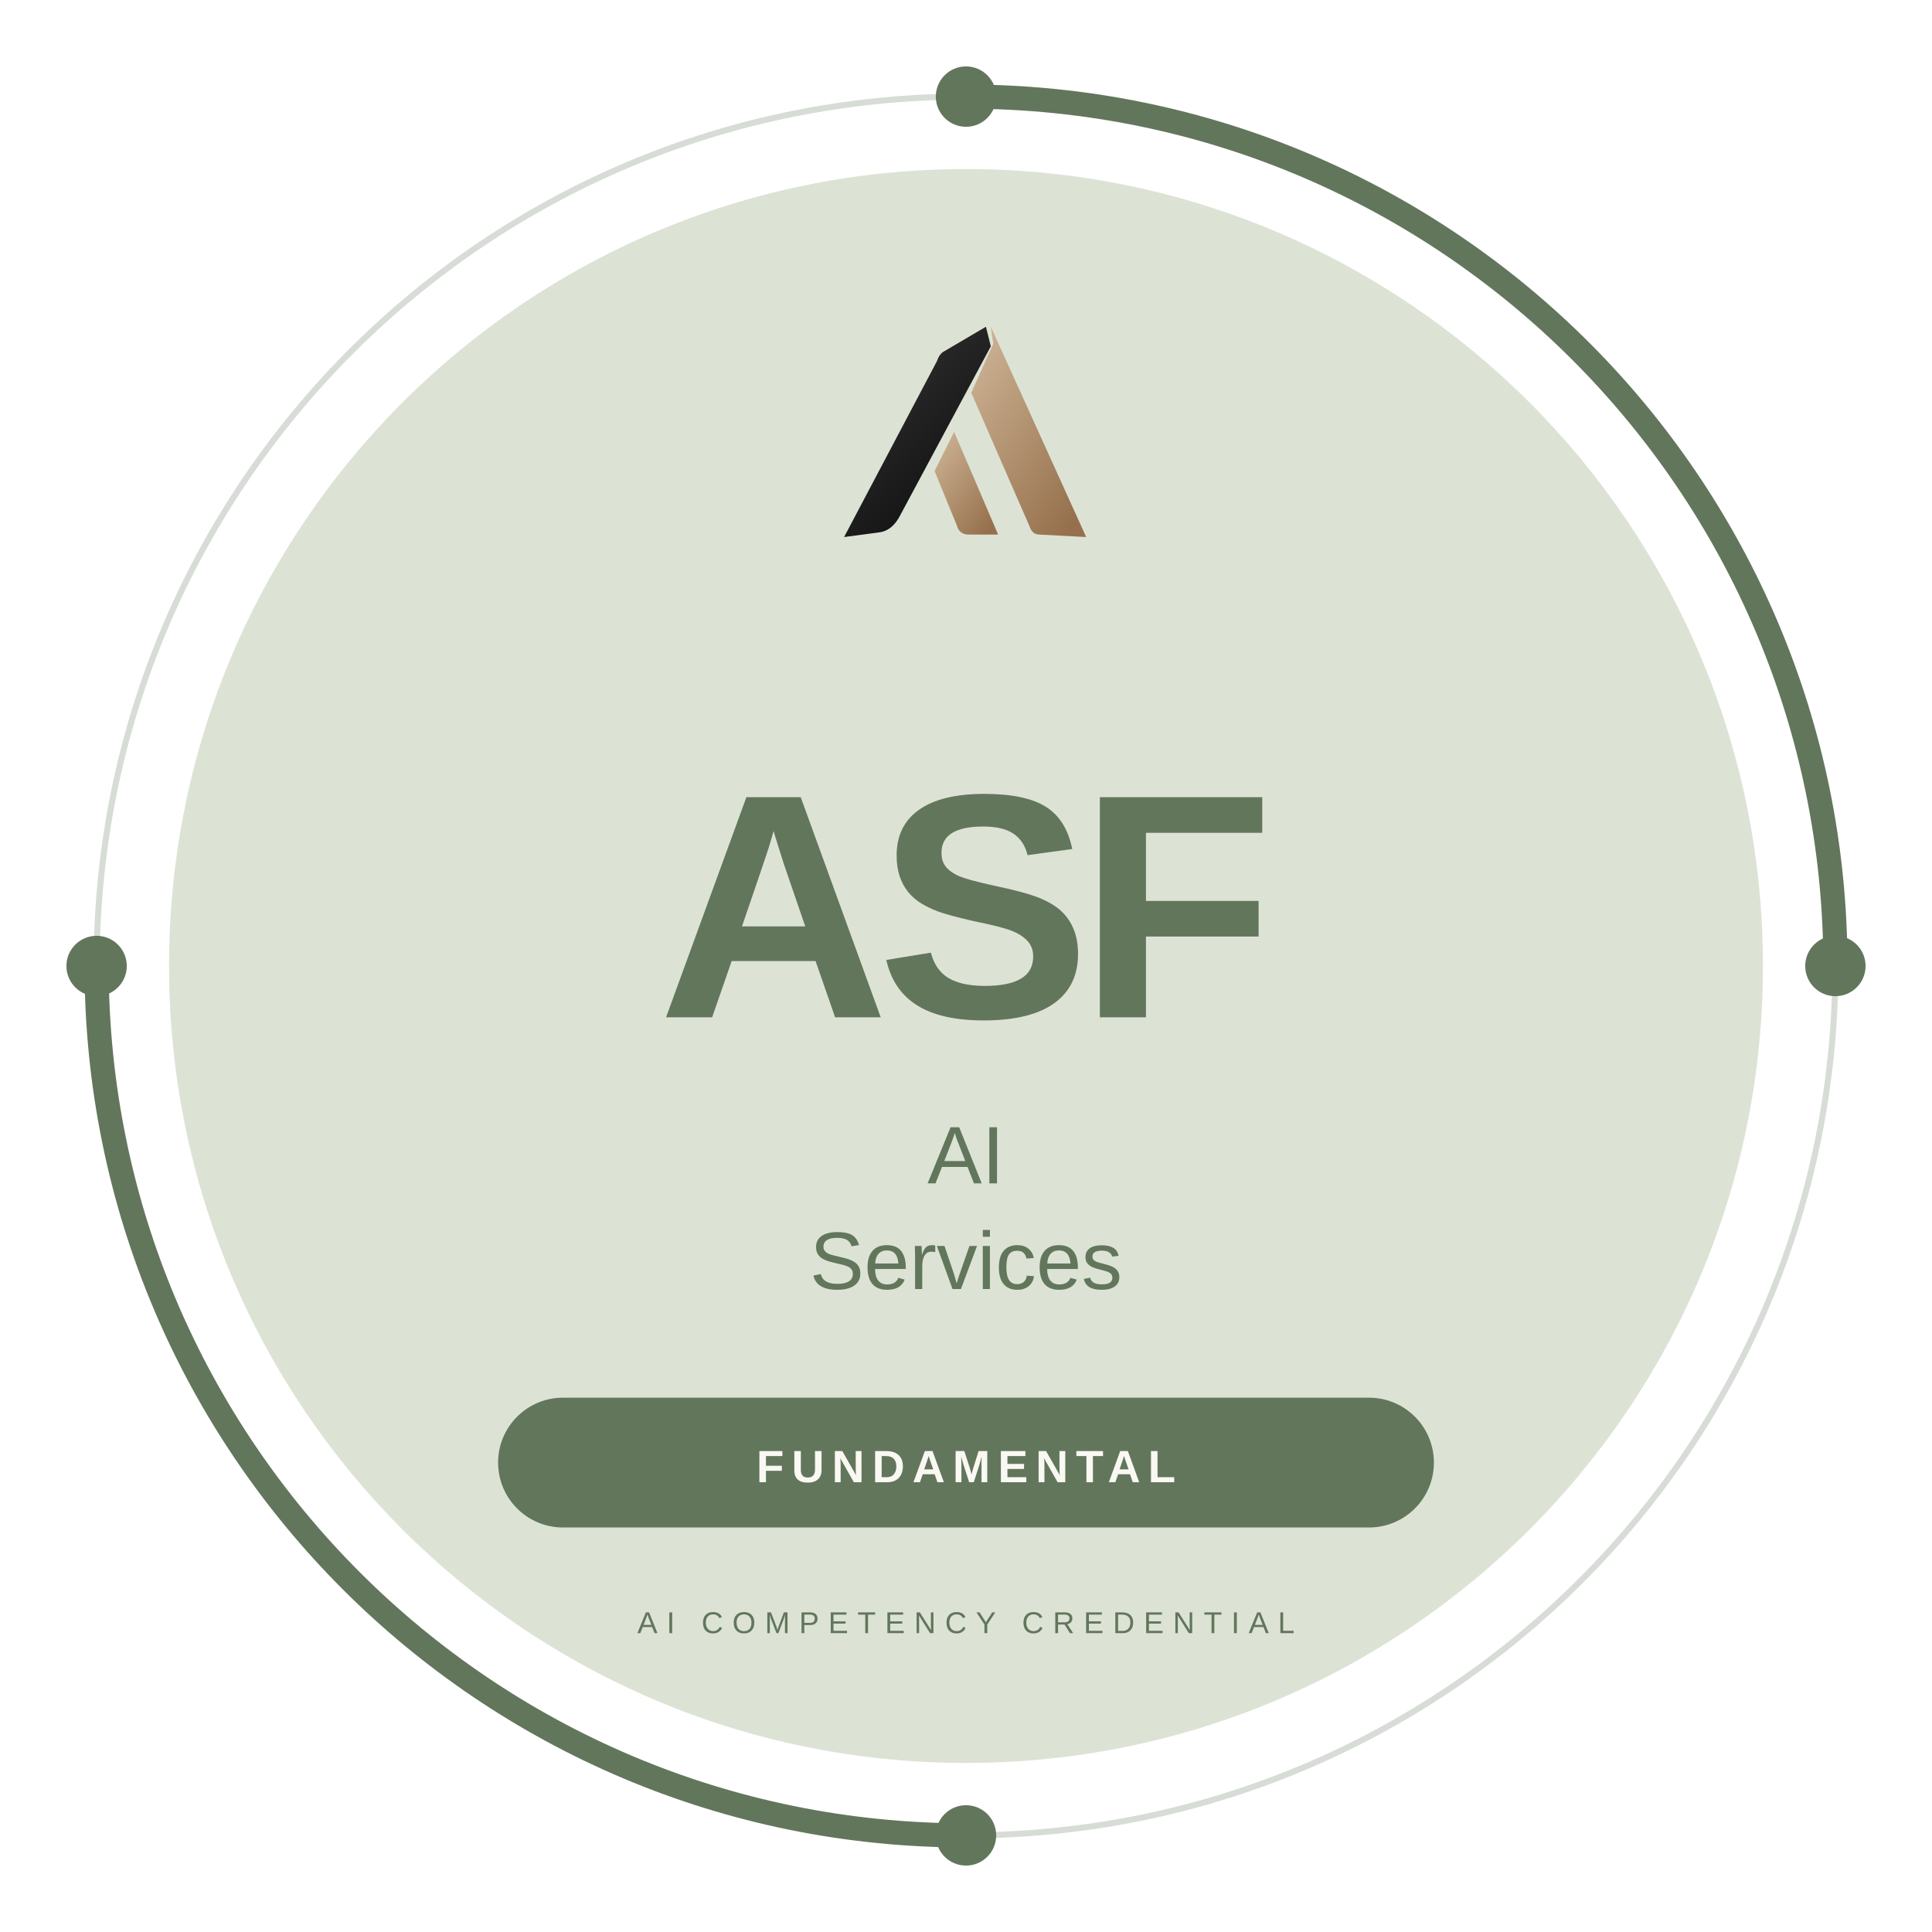
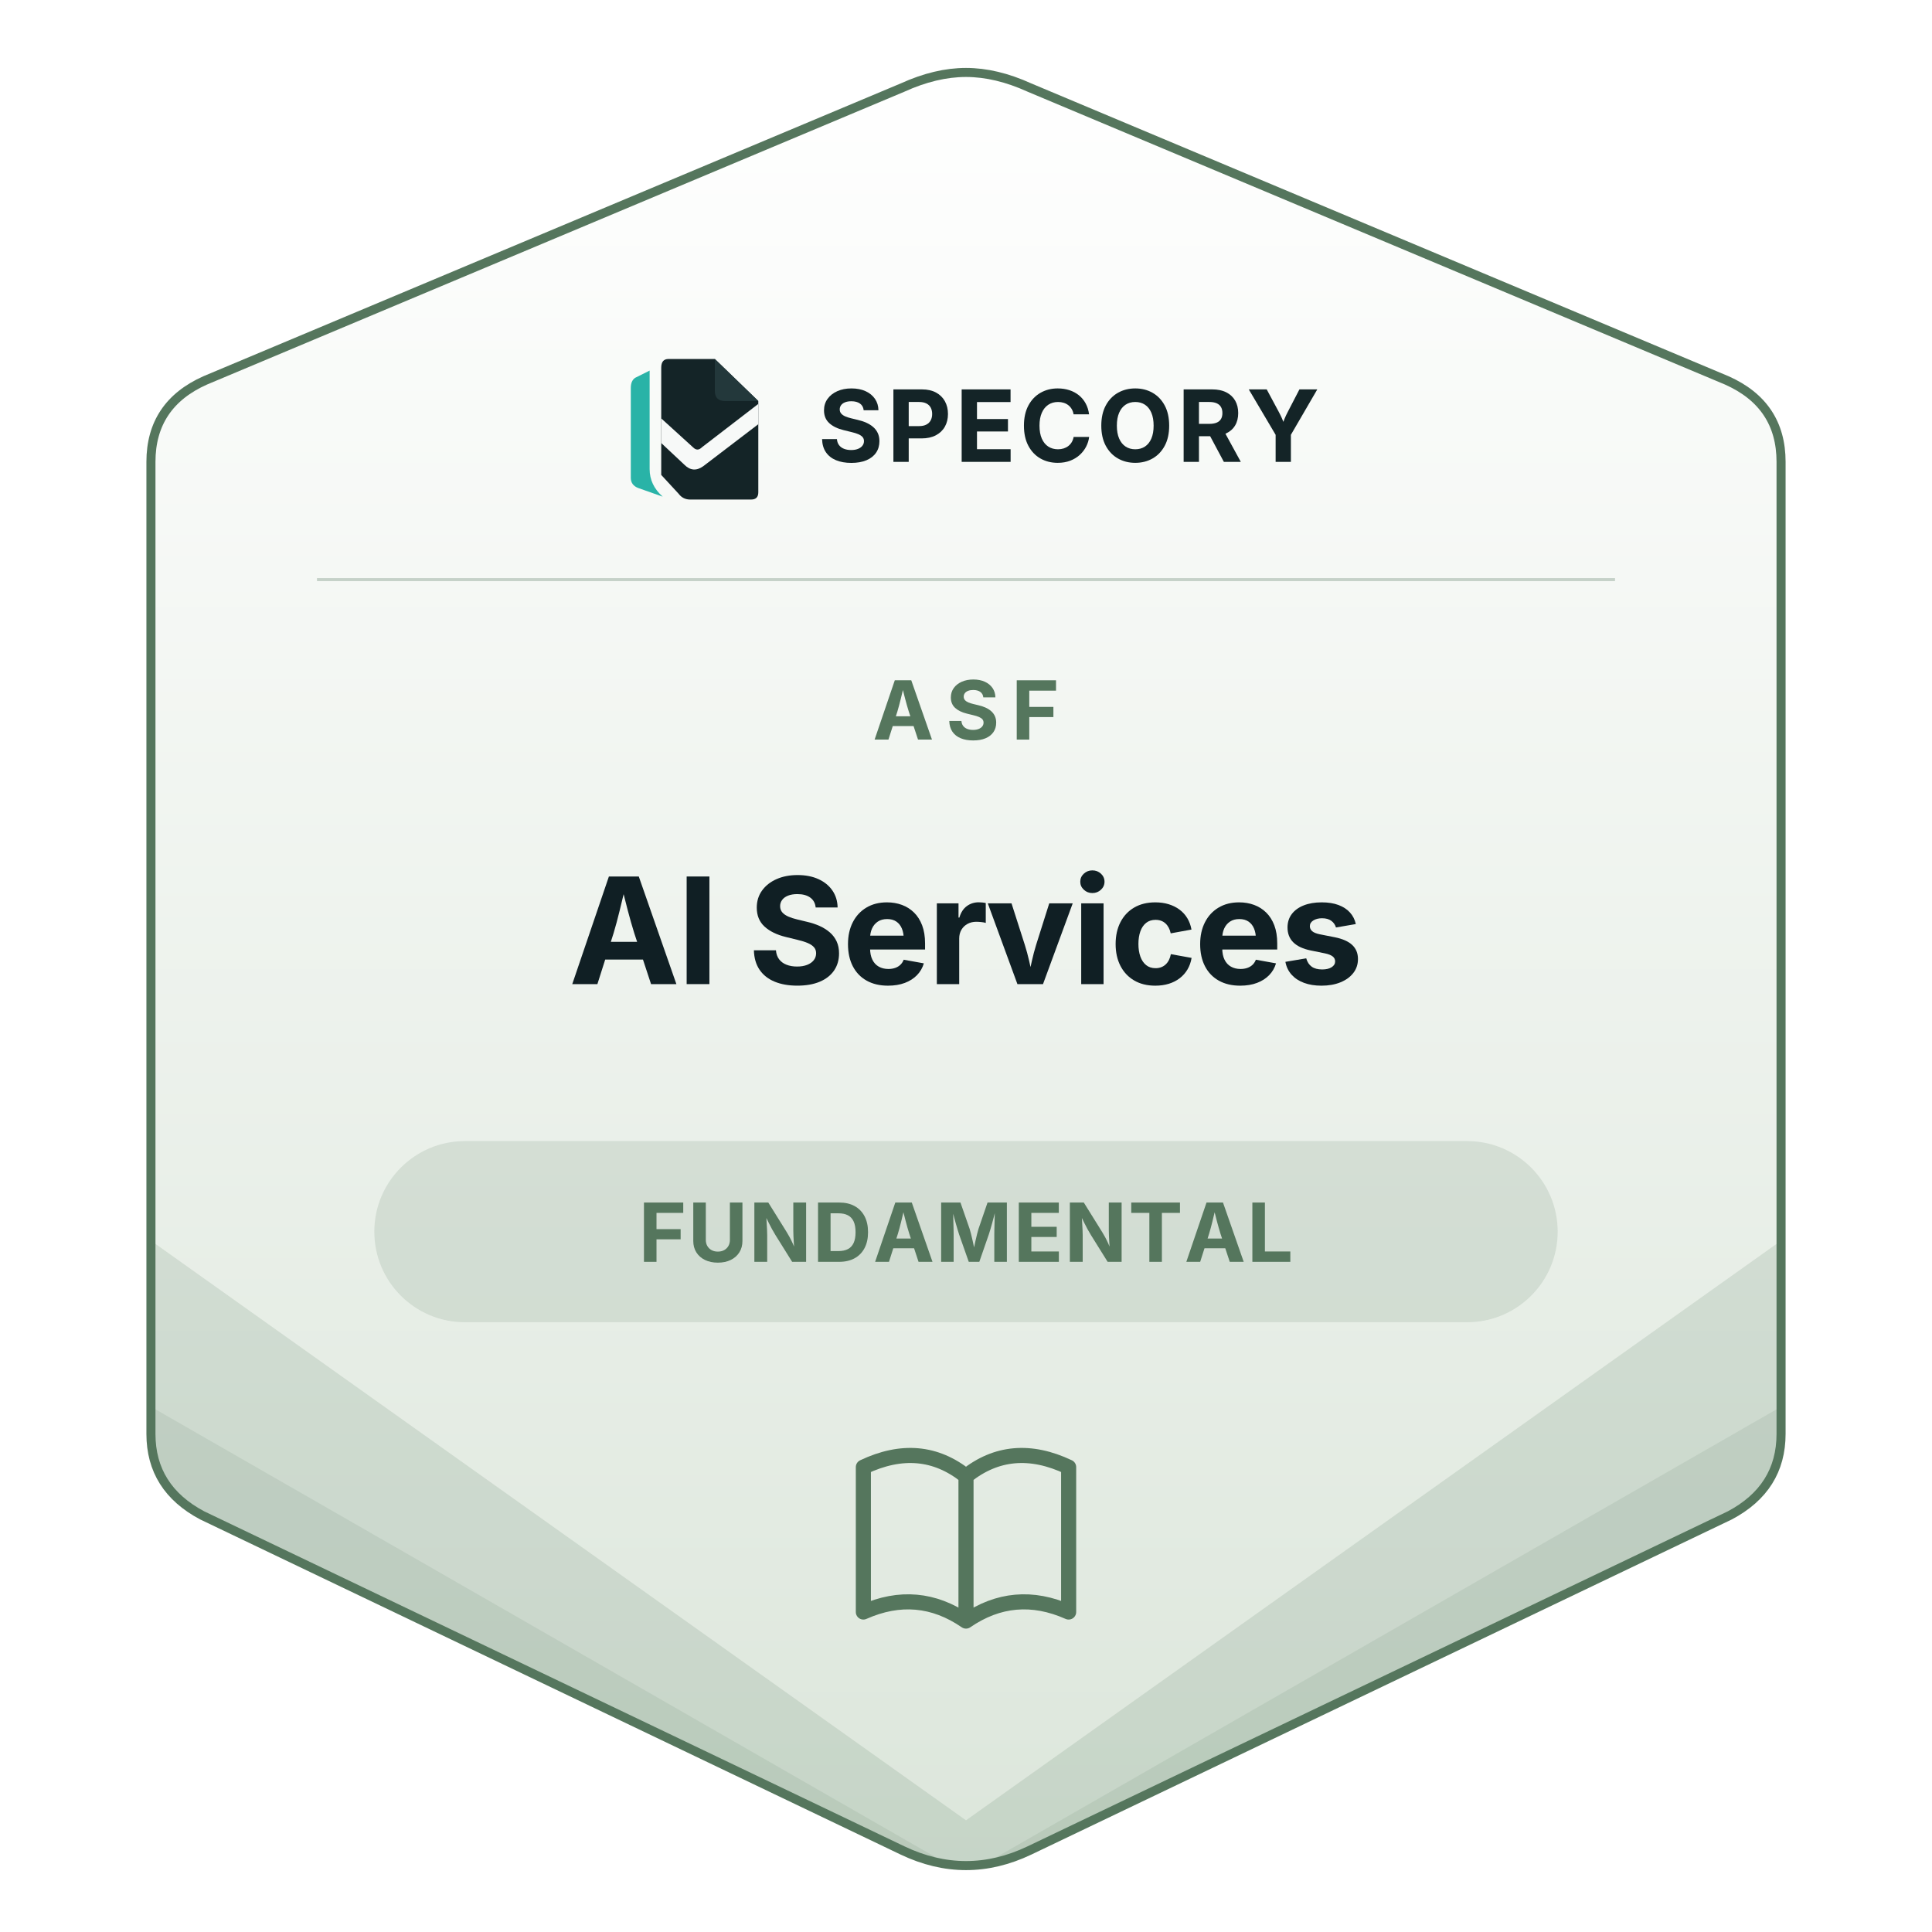
- <svg xmlns="http://www.w3.org/2000/svg" width="640" height="640" viewBox="0 0 640 640" role="img" aria-label="AIPath Certified AI Services — ASF">
-   <circle cx="320" cy="320" r="288" fill="none" stroke="#62765c" stroke-opacity=".25" stroke-width="2" />
-   <path d="M320 32a288 288 0 0 1 288 288" fill="none" stroke="#62765c" stroke-width="8" stroke-linecap="round" />
-   <path d="M320 608A288 288 0 0 1 32 320" fill="none" stroke="#62765c" stroke-width="8" stroke-linecap="round" />
-   <circle cx="320" cy="320" r="264" fill="#dce3d5" />
-   <circle cx="320" cy="32" r="10" fill="#62765c" />
-   <circle cx="608" cy="320" r="10" fill="#62765c" />
-   <circle cx="320" cy="608" r="10" fill="#62765c" />
-   <circle cx="32" cy="320" r="10" fill="#62765c" />
-   <g transform="translate(278 105) scale(.81)">
-     <defs>
-       <linearGradient id="bronze" x1="0" y1="0" x2=".8" y2="1">
-         <stop stop-color="#d0b799" />
-         <stop offset="1" stop-color="#96704c" />
-       </linearGradient>
-       <linearGradient id="charcoal" x1="0" y1="0" x2=".7" y2="1">
-         <stop stop-color="#353735" />
-         <stop offset="1" stop-color="#0e0e0e" />
-       </linearGradient>
-     </defs>
-     <path d="M60 4 43 14Q41 15 40 18L2 90l15-2q5-1 8-7L62 12Z" fill="url(#charcoal)" />
-     <path d="m62 4 39 86-19-1q-3 0-4-3L54 31l9-20Z" fill="url(#bronze)" />
-     <path d="m47 47 18 42H53q-4 0-5-4L39 63Z" fill="url(#bronze)" />
+ <svg xmlns="http://www.w3.org/2000/svg" width="640" height="640" viewBox="0 0 640 640" role="img" aria-label="SPECORY Certified AI Services — ASF">
+   <defs>
+     <linearGradient id="paper" x2="0" y2="1">
+       <stop stop-color="#FFFFFF" />
+       <stop offset="1" stop-color="#DCE6DB" />
+     </linearGradient>
+     <clipPath id="shape">
+       <path d="M320 24Q330 24 341 29L572 126Q590 134 590 153V475Q590 493 573 502L341 613Q320 623 299 613L67 502Q50 493 50 475V153Q50 134 68 126L299 29Q310 24 320 24Z" />
+     </clipPath>
+   </defs>
+   <path d="M320 24Q330 24 341 29L572 126Q590 134 590 153V475Q590 493 573 502L341 613Q320 623 299 613L67 502Q50 493 50 475V153Q50 134 68 126L299 29Q310 24 320 24Z" fill="url(#paper)" stroke="#55765D" stroke-width="3" />
+   <path d="M50 411 320 603 590 411v210H50Z" fill="#55765D" opacity=".16" clip-path="url(#shape)" />
+   <path d="M50 466 320 621 590 466v160H50Z" fill="#55765D" opacity=".12" clip-path="url(#shape)" />
+   <g transform="translate(208 117) scale(.48)">
+     <path d="M17 11 5 17Q2 19 2 24v62q0 5 5 7l17 6q-9-8-9-19V12Z" fill="#29B3A7" />
+     <path d="M28 4h32l30 29v63q0 5-5 5H43q-5 0-8-4L23 84V10q0-6 5-6Z" fill="#142427" />
+     <path d="M60 4v22q0 7 7 7h23Z" fill="#23383B" />
+     <path d="m23 45 22 20q3 3 6 0l39-30v14L52 78q-7 5-13-1L23 62Z" fill="#F7F9F8" />
  </g>
-   <g text-anchor="middle" font-family="Arial,Helvetica,sans-serif" fill="#62765c">
-     <text x="320" y="337" font-size="106" font-weight="700" letter-spacing="-4">ASF</text>
-     <text x="320" y="392" font-size="27" font-weight="500">AI</text>
-     <text x="320" y="427" font-size="27" font-weight="500">Services</text>
-     <rect x="165" y="463" width="310" height="43" rx="21.5" fill="#62765c" />
-     <text x="320" y="491" fill="#faf8f2" font-size="15" font-weight="600" letter-spacing="2.5">FUNDAMENTAL</text>
-     <text x="320" y="541" font-size="10" letter-spacing="3">AI COMPETENCY CREDENTIAL</text>
+   <g fill="#142427" aria-label="SPECORY">
+     <path transform="translate(271.000 153) scale(0.016113 -0.016113)" d="M683.279 -21.328Q503.008 -21.328 369.324 33.884Q235.641 89.096 161.049 198.071Q86.457 307.047 82.129 468.254H387.502Q393.166 393.598 431.362 343.478Q469.559 293.357 533.795 268.317Q598.031 243.277 679.775 243.277Q759.752 243.277 818.937 266.35Q878.121 289.422 910.813 331.026Q943.506 372.631 943.506 427.104Q943.506 476.912 914.102 510.524Q884.697 544.137 828.209 568.465Q771.721 592.793 689.969 611.873L527.488 651.777Q337.561 697.521 229.677 796.317Q121.793 895.113 121.793 1058.881Q121.793 1194.225 195.049 1295.732Q268.305 1397.24 395.692 1453.62Q523.08 1510 686.352 1510Q853.207 1510 977.011 1453.036Q1100.814 1396.072 1169.818 1294.893Q1238.822 1193.713 1241.07 1061.441H937.105Q928.777 1149.418 862.597 1197.822Q796.416 1246.227 683.855 1246.227Q607.711 1246.227 554.19 1224.654Q500.67 1203.082 472.934 1165.226Q445.197 1127.369 445.197 1078.977Q445.197 1026.088 477.346 990.852Q509.494 955.615 563.146 933.203Q616.799 910.791 680.143 895.791L813.375 863.551Q910.166 841.711 992.01 804.951Q1073.854 768.191 1134.306 715.268Q1194.758 662.344 1227.914 590.552Q1261.07 518.76 1261.07 425.855Q1261.07 289.256 1192.314 188.628Q1123.559 88 994.383 33.336Q865.207 -21.328 683.279 -21.328Z" />
+     <path transform="translate(293.840 153) scale(0.016113 -0.016113)" d="M130.945 0V1490H718.031Q887.359 1490 1006.867 1425.332Q1126.375 1360.664 1189.635 1246.656Q1252.895 1132.648 1252.895 984.465Q1252.895 835.697 1188.759 722.733Q1124.623 609.77 1003.279 546.062Q881.936 482.354 710.271 482.354H335.84V735.199H658.641Q749.777 735.199 809.514 766.939Q869.25 798.68 898.538 854.872Q927.826 911.064 927.826 984.465Q927.826 1059.033 898.538 1114.518Q869.25 1170.002 809.306 1200.658Q749.361 1231.314 657.809 1231.314H445.918V0Z" />
+     <path transform="translate(316.455 153) scale(0.016113 -0.016113)" d="M130.945 0V1490H1135.887V1229.73H445.918V880.383H1082.799V624.785H445.918V260.27H1137.295V0Z" />
+     <path transform="translate(337.716 153) scale(0.016113 -0.016113)" d="M785.92 -20Q587.328 -20 430.236 69.872Q273.145 159.744 182.389 330.66Q91.633 501.576 91.633 744Q91.633 988.008 183.265 1159.216Q274.896 1330.424 432.28 1420.212Q589.664 1510 785.92 1510Q914.104 1510 1024.531 1474.372Q1134.959 1438.744 1220.215 1370.28Q1305.471 1301.816 1359.847 1202.849Q1414.223 1103.881 1430.719 977.201H1112.242Q1102.082 1037.266 1074.678 1084.17Q1047.273 1131.074 1005.497 1164.066Q963.721 1197.059 909.86 1214.139Q856 1231.219 792.928 1231.219Q678.199 1231.219 592.099 1174.022Q505.998 1116.826 458.766 1008.102Q411.533 899.377 411.533 744Q411.533 585.535 459.558 477.103Q507.582 368.67 593.099 313.726Q678.615 258.781 791.76 258.781Q854.832 258.781 908.4 276.069Q961.969 293.357 1004.329 326.142Q1046.689 358.926 1074.678 406.038Q1102.666 453.15 1113.41 512.799H1431.887Q1419.895 409.895 1371.066 314.639Q1322.238 219.383 1239.61 143.703Q1156.982 68.023 1043.051 24.012Q929.119 -20 785.92 -20Z" />
+     <path transform="translate(363.343 153) scale(0.016113 -0.016113)" d="M789.84 -20Q591.832 -20 433.572 69.872Q275.312 159.744 183.473 330.66Q91.633 501.576 91.633 744Q91.633 988.008 183.473 1159.216Q275.312 1330.424 433.572 1420.212Q591.832 1510 789.84 1510Q987.848 1510 1145.607 1420.212Q1303.367 1330.424 1395.291 1159.216Q1487.215 988.008 1487.215 744Q1487.215 500.992 1395.291 330.076Q1303.367 159.16 1145.607 69.58Q987.848 -20 789.84 -20ZM789.84 258.781Q904.152 258.781 988.877 314.602Q1073.602 370.422 1120.458 478.854Q1167.314 587.287 1167.314 744Q1167.314 902.129 1120.458 1010.854Q1073.602 1119.578 988.877 1175.398Q904.152 1231.219 789.84 1231.219Q675.695 1231.219 590.763 1175.19Q505.83 1119.162 458.682 1010.438Q411.533 901.713 411.533 744Q411.533 587.287 458.682 479.062Q505.83 370.838 590.763 314.81Q675.695 258.781 789.84 258.781Z" />
+     <path transform="translate(389.986 153) scale(0.016113 -0.016113)" d="M130.945 0V1490H718.031Q887.359 1490 1006.867 1429.916Q1126.375 1369.832 1189.635 1260.284Q1252.895 1150.736 1252.895 1003.137Q1252.895 854.369 1188.759 747.697Q1124.623 641.025 1003.279 584.401Q881.936 527.777 710.271 527.777H317.535V781.455H658.641Q749.777 781.455 809.306 806.319Q868.834 831.184 898.33 880.376Q927.826 929.568 927.826 1003.137Q927.826 1077.537 898.33 1128.146Q868.834 1178.754 809.098 1205.034Q749.361 1231.314 657.809 1231.314H445.918V0ZM957.746 0 595.41 678.592H935.551L1306.223 0Z" />
+     <path transform="translate(412.891 153) scale(0.016113 -0.016113)" d="M600.584 0V556.273L48.496 1490H417.412L665.693 1027.104Q703.43 957.783 732.878 889.539Q762.326 821.295 793.398 726.814H727.326Q757.23 822.127 785.719 890.787Q814.207 959.447 850.111 1027.104L1089.801 1490H1457.133L914.389 556.273V0Z" />
+   </g>
+   <path d="M105 192H535" stroke="#55765D" opacity=".3" />
+   <g fill="#55765D" aria-label="ASF">
+     <path transform="translate(289.086 245) scale(0.013184 -0.013184)" d="M48.496 0 555.625 1490H969.508L1490.061 0H1139.393L906.902 705.301Q862.135 849.203 817.503 1018.422Q772.871 1187.641 724.295 1383.48H792.998Q746.006 1186.809 704.462 1016.758Q662.918 846.707 620.566 705.301L396.492 0ZM370.719 340.082V585.504H1167.838V340.082Z" />
+     <path transform="translate(313.375 245) scale(0.013184 -0.013184)" d="M683.279 -21.328Q503.008 -21.328 369.324 33.884Q235.641 89.096 161.049 198.071Q86.457 307.047 82.129 468.254H387.502Q393.166 393.598 431.362 343.478Q469.559 293.357 533.795 268.317Q598.031 243.277 679.775 243.277Q759.752 243.277 818.937 266.35Q878.121 289.422 910.813 331.026Q943.506 372.631 943.506 427.104Q943.506 476.912 914.102 510.524Q884.697 544.137 828.209 568.465Q771.721 592.793 689.969 611.873L527.488 651.777Q337.561 697.521 229.677 796.317Q121.793 895.113 121.793 1058.881Q121.793 1194.225 195.049 1295.732Q268.305 1397.24 395.692 1453.62Q523.08 1510 686.352 1510Q853.207 1510 977.011 1453.036Q1100.814 1396.072 1169.818 1294.893Q1238.822 1193.713 1241.07 1061.441H937.105Q928.777 1149.418 862.597 1197.822Q796.416 1246.227 683.855 1246.227Q607.711 1246.227 554.19 1224.654Q500.67 1203.082 472.934 1165.226Q445.197 1127.369 445.197 1078.977Q445.197 1026.088 477.346 990.852Q509.494 955.615 563.146 933.203Q616.799 910.791 680.143 895.791L813.375 863.551Q910.166 841.711 992.01 804.951Q1073.854 768.191 1134.306 715.268Q1194.758 662.344 1227.914 590.552Q1261.07 518.76 1261.07 425.855Q1261.07 289.256 1192.314 188.628Q1123.559 88 994.383 33.336Q865.207 -21.328 683.279 -21.328Z" />
+     <path transform="translate(335.081 245) scale(0.013184 -0.013184)" d="M130.945 0V1490H1117.791V1229.73H445.918V821.344H1052.127V565.746H445.918V0Z" />
+   </g>
+   <g fill="#101F24" aria-label="AI Services">
+     <path transform="translate(188.410 326) scale(0.023926 -0.023926)" d="M48.496 0 555.625 1490H969.508L1490.061 0H1139.393L906.902 705.301Q862.135 849.203 817.503 1018.422Q772.871 1187.641 724.295 1383.48H792.998Q746.006 1186.809 704.462 1016.758Q662.918 846.707 620.566 705.301L396.492 0ZM370.719 340.082V585.504H1167.838V340.082Z" />
+     <path transform="translate(224.332 326) scale(0.023926 -0.023926)" d="M445.918 1490V0H130.945V1490Z" />
+     <path transform="translate(237.237 326) scale(0.023926 -0.023926)" d="" />
+     <path transform="translate(247.774 326) scale(0.023926 -0.023926)" d="M683.279 -21.328Q503.008 -21.328 369.324 33.884Q235.641 89.096 161.049 198.071Q86.457 307.047 82.129 468.254H387.502Q393.166 393.598 431.362 343.478Q469.559 293.357 533.795 268.317Q598.031 243.277 679.775 243.277Q759.752 243.277 818.937 266.35Q878.121 289.422 910.813 331.026Q943.506 372.631 943.506 427.104Q943.506 476.912 914.102 510.524Q884.697 544.137 828.209 568.465Q771.721 592.793 689.969 611.873L527.488 651.777Q337.561 697.521 229.677 796.317Q121.793 895.113 121.793 1058.881Q121.793 1194.225 195.049 1295.732Q268.305 1397.24 395.692 1453.62Q523.08 1510 686.352 1510Q853.207 1510 977.011 1453.036Q1100.814 1396.072 1169.818 1294.893Q1238.822 1193.713 1241.07 1061.441H937.105Q928.777 1149.418 862.597 1197.822Q796.416 1246.227 683.855 1246.227Q607.711 1246.227 554.19 1224.654Q500.67 1203.082 472.934 1165.226Q445.197 1127.369 445.197 1078.977Q445.197 1026.088 477.346 990.852Q509.494 955.615 563.146 933.203Q616.799 910.791 680.143 895.791L813.375 863.551Q910.166 841.711 992.01 804.951Q1073.854 768.191 1134.306 715.268Q1194.758 662.344 1227.914 590.552Q1261.07 518.76 1261.07 425.855Q1261.07 289.256 1192.314 188.628Q1123.559 88 994.383 33.336Q865.207 -21.328 683.279 -21.328Z" />
+     <path transform="translate(279.006 326) scale(0.023926 -0.023926)" d="M633.84 -21.664Q461.912 -21.664 337.404 48.292Q212.896 118.248 146.185 247.248Q79.473 376.248 79.473 553.504Q79.473 726.088 145.853 856.212Q212.232 986.336 333.616 1059.168Q455 1132 619.264 1132Q730.455 1132 826.299 1096.66Q922.143 1061.32 994.103 990.564Q1066.062 919.809 1106.311 813.393Q1146.559 706.977 1146.559 564.24V479.312H202.641V671.023H996.416L851.682 620.863Q851.682 706.336 825.649 769.061Q799.617 831.785 748.553 866.27Q697.488 900.754 621.6 900.754Q545.711 900.754 492.982 865.854Q440.254 830.953 412.766 770.725Q385.277 710.496 385.277 632.928V497.473Q385.277 402.672 416.89 338.363Q448.502 274.055 505.854 241.818Q563.207 209.582 638.928 209.582Q690.328 209.582 732.356 224.202Q774.385 238.822 804.625 267.395Q834.865 295.967 850.609 337.783L1129.727 287.447Q1102.559 194.104 1035.303 124.556Q968.047 55.008 866.619 16.672Q765.191 -21.664 633.84 -21.664Z" />
+     <path transform="translate(307.343 326) scale(0.023926 -0.023926)" d="M125.297 0V1118H425.438V921.473H437.438Q467.854 1026.328 539.762 1079.58Q611.67 1132.832 705.246 1132.832Q728.75 1132.832 755.374 1130.08Q781.998 1127.328 802.67 1122.24V847.219Q781.822 854.475 743.106 858.767Q704.391 863.059 671.311 863.059Q603.574 863.059 549.71 833.646Q495.846 804.234 465.394 752.158Q434.941 700.082 434.941 631.09V0Z" />
+     <path transform="translate(326.517 326) scale(0.023926 -0.023926)" d="M439.537 0 29.473 1118H357.869L541.559 544.35Q576.055 435.51 601.387 323.666Q626.719 211.822 653.383 91.295H589.135Q615.215 211.822 640.255 323.374Q665.295 434.926 698.791 544.35L880.145 1118H1205.037L793.805 0Z" />
+     <path transform="translate(355.165 326) scale(0.023926 -0.023926)" d="M125.297 0V1118H434.941V0ZM279.951 1260.705Q210.848 1260.705 161.584 1306.832Q112.32 1352.959 112.32 1417.536Q112.32 1483.432 161.584 1529.027Q210.848 1574.623 279.951 1574.623Q349.304 1574.623 398.651 1529.09Q447.998 1483.557 447.998 1417.567Q447.998 1352.896 398.651 1306.801Q349.304 1260.705 279.951 1260.705Z" />
+     <path transform="translate(367.664 326) scale(0.023926 -0.023926)" d="M628.768 -21.664Q459.248 -21.664 335.988 50.628Q212.729 122.92 146.101 252.628Q79.473 382.336 79.473 554.336Q79.473 727.584 146.101 857.5Q212.729 987.416 335.988 1059.708Q459.248 1132 628.768 1132Q730.207 1132 815.055 1105.744Q899.902 1079.488 965.242 1030.645Q1030.582 981.801 1072.414 912.037Q1114.246 842.273 1129.654 755.258L842.193 702.754Q833.113 746.338 814.829 780.878Q796.545 815.418 770.097 839.874Q743.648 864.33 709.036 877.078Q674.424 889.826 632.271 889.826Q554.727 889.826 501.998 847.97Q449.27 806.113 422.153 730.969Q395.037 655.824 395.037 555.504Q395.037 456.6 422.153 381.079Q449.27 305.559 501.998 263.034Q554.727 220.51 632.271 220.51Q674.84 220.51 709.868 233.758Q744.896 247.006 772.053 272.17Q799.209 297.334 817.493 333.582Q835.777 369.83 844.273 414.83L1131.318 362.91Q1116.326 273.311 1074.286 202.547Q1032.246 131.783 966.99 81.523Q901.734 31.264 816.179 4.8Q730.623 -21.664 628.768 -21.664Z" />
+     <path transform="translate(395.666 326) scale(0.023926 -0.023926)" d="M633.84 -21.664Q461.912 -21.664 337.404 48.292Q212.896 118.248 146.185 247.248Q79.473 376.248 79.473 553.504Q79.473 726.088 145.853 856.212Q212.232 986.336 333.616 1059.168Q455 1132 619.264 1132Q730.455 1132 826.299 1096.66Q922.143 1061.32 994.103 990.564Q1066.062 919.809 1106.311 813.393Q1146.559 706.977 1146.559 564.24V479.312H202.641V671.023H996.416L851.682 620.863Q851.682 706.336 825.649 769.061Q799.617 831.785 748.553 866.27Q697.488 900.754 621.6 900.754Q545.711 900.754 492.982 865.854Q440.254 830.953 412.766 770.725Q385.277 710.496 385.277 632.928V497.473Q385.277 402.672 416.89 338.363Q448.502 274.055 505.854 241.818Q563.207 209.582 638.928 209.582Q690.328 209.582 732.356 224.202Q774.385 238.822 804.625 267.395Q834.865 295.967 850.609 337.783L1129.727 287.447Q1102.559 194.104 1035.303 124.556Q968.047 55.008 866.619 16.672Q765.191 -21.664 633.84 -21.664Z" />
+     <path transform="translate(424.003 326) scale(0.023926 -0.023926)" d="M574.791 -21.664Q438.184 -21.664 332.916 17.384Q227.648 56.432 161.181 130.315Q94.713 204.199 75.297 308.375L363.678 356.967Q385.342 280.15 439.286 241.53Q493.23 202.91 584.471 202.91Q667.6 202.91 715.784 234.223Q763.969 265.535 763.969 314.096Q763.969 356.912 729.017 384.024Q694.064 411.137 620.992 426.049L427.984 465.377Q265.473 498.457 185.049 578.045Q104.625 657.633 104.625 783.809Q104.625 892.072 163.589 969.952Q222.553 1047.832 328.9 1089.916Q435.248 1132 578.191 1132Q712.463 1132 810.774 1095.164Q909.086 1058.328 969.514 991.112Q1029.941 923.896 1050.27 831.465L775.729 784.209Q758.568 841.289 710.616 876.565Q662.664 911.842 583.279 911.842Q511.311 911.842 462.622 881.901Q413.934 851.961 413.934 802.4Q413.934 762.008 445.21 733.56Q476.486 705.111 554.047 689.119L757.502 649.119Q920.598 616.623 1000.313 541.999Q1080.029 467.375 1080.029 347.119Q1080.029 236.271 1015.186 153.348Q950.342 70.424 836.534 24.38Q722.727 -21.664 574.791 -21.664Z" />
+   </g>
+   <rect x="124" y="378" width="392" height="60" rx="30" fill="#55765D" opacity=".15" />
+   <g fill="#55765D" aria-label="FUNDAMENTAL">
+     <path transform="translate(211.596 418) scale(0.013184 -0.013184)" d="M130.945 0V1490H1117.791V1229.73H445.918V821.344H1052.127V565.746H445.918V0Z" />
+     <path transform="translate(227.930 418) scale(0.013184 -0.013184)" d="M748.4 -20.496Q563.057 -20.496 423.965 47.628Q284.873 115.752 207.909 238.38Q130.945 361.008 130.945 523.936V1490H445.918V550.031Q445.918 464.639 483.782 398.658Q521.646 332.678 589.499 294.897Q657.352 257.117 748.4 257.117Q840.033 257.117 907.97 294.897Q975.906 332.678 1013.562 398.658Q1051.219 464.639 1051.219 550.031V1490H1366.191V523.936Q1366.191 361.008 1288.936 238.38Q1211.68 115.752 1072.712 47.628Q933.744 -20.496 748.4 -20.496Z" />
+     <path transform="translate(248.166 418) scale(0.013184 -0.013184)" d="M130.945 0V1490H481.086L940.506 751.906Q977.354 692.131 1014.857 623.619Q1052.361 555.107 1090.693 471.304Q1129.025 387.5 1167.609 281.725H1135.938Q1129.273 364.805 1123.229 459.656Q1117.186 554.508 1113.266 642.407Q1109.346 730.307 1109.346 790.906V1490H1431.326V0H1080.354L662.406 670.469Q614.311 749.324 573.891 822.336Q533.471 895.348 490.435 983.476Q447.398 1071.604 388.078 1192.932H427.166Q433.918 1085.436 439.962 985.596Q446.006 885.756 449.674 804.66Q453.342 723.564 453.342 671.301V0Z" />
+     <path transform="translate(269.258 418) scale(0.013184 -0.013184)" d="M659.6 0H271.568V270.781H645.264Q785.801 270.781 881.357 320.134Q976.914 369.486 1025.402 474.667Q1073.891 579.848 1073.891 745.664Q1073.891 911.232 1025.026 1015.789Q976.162 1120.346 881.102 1169.782Q786.041 1219.219 645.744 1219.219H264.736V1490H664Q889.008 1490 1050.808 1400.708Q1212.607 1311.416 1300.071 1144.624Q1387.535 977.832 1387.535 745.664Q1387.535 513.248 1300.155 346.04Q1212.775 178.832 1049.688 89.416Q886.6 0 659.6 0ZM445.918 1490V0H130.945V1490Z" />
+     <path transform="translate(289.257 418) scale(0.013184 -0.013184)" d="M48.496 0 555.625 1490H969.508L1490.061 0H1139.393L906.902 705.301Q862.135 849.203 817.503 1018.422Q772.871 1187.641 724.295 1383.48H792.998Q746.006 1186.809 704.462 1016.758Q662.918 846.707 620.566 705.301L396.492 0ZM370.719 340.082V585.504H1167.838V340.082Z" />
+     <path transform="translate(310.046 418) scale(0.013184 -0.013184)" d="M130.945 0V1490H615.852L846.783 826.809Q862.119 778.041 881.831 699.634Q901.543 621.227 921.795 530.815Q942.047 440.404 959.631 355.457Q977.215 270.51 988.463 208.078H927.191Q938.855 269.262 956.147 353.793Q973.439 438.324 993.691 528.943Q1013.943 619.562 1033.571 698.594Q1053.199 777.625 1068.535 826.809L1296.219 1490H1782.125V0H1466.064V690.404Q1466.064 739.324 1467.732 813.216Q1469.4 887.107 1471.776 973.131Q1474.152 1059.154 1476.236 1146.594Q1478.32 1234.033 1478.736 1310.465H1498.824Q1479.576 1226.281 1456.368 1136.678Q1433.16 1047.074 1409.784 962.471Q1386.408 877.867 1365.24 807.392Q1344.072 736.916 1328.904 690.404L1089.342 0H824.48L581.086 690.404Q565.918 736.5 544.874 806.352Q523.83 876.203 499.87 960.391Q475.91 1044.578 452.202 1134.598Q428.494 1224.617 406.998 1310.465H431.422Q432.254 1236.945 434.338 1150.338Q436.422 1063.73 438.59 977.083Q440.758 890.436 442.634 815.504Q444.51 740.572 444.51 690.404V0Z" />
+     <path transform="translate(335.767 418) scale(0.013184 -0.013184)" d="M130.945 0V1490H1135.887V1229.73H445.918V880.383H1082.799V624.785H445.918V260.27H1137.295V0Z" />
+     <path transform="translate(352.680 418) scale(0.013184 -0.013184)" d="M130.945 0V1490H481.086L940.506 751.906Q977.354 692.131 1014.857 623.619Q1052.361 555.107 1090.693 471.304Q1129.025 387.5 1167.609 281.725H1135.938Q1129.273 364.805 1123.229 459.656Q1117.186 554.508 1113.266 642.407Q1109.346 730.307 1109.346 790.906V1490H1431.326V0H1080.354L662.406 670.469Q614.311 749.324 573.891 822.336Q533.471 895.348 490.435 983.476Q447.398 1071.604 388.078 1192.932H427.166Q433.918 1085.436 439.962 985.596Q446.006 885.756 449.674 804.66Q453.342 723.564 453.342 671.301V0Z" />
+     <path transform="translate(373.773 418) scale(0.013184 -0.013184)" d="M73.473 1229.73V1490H1297.582V1229.73H843.43V0H528.457V1229.73Z" />
+     <path transform="translate(392.348 418) scale(0.013184 -0.013184)" d="M48.496 0 555.625 1490H969.508L1490.061 0H1139.393L906.902 705.301Q862.135 849.203 817.503 1018.422Q772.871 1187.641 724.295 1383.48H792.998Q746.006 1186.809 704.462 1016.758Q662.918 846.707 620.566 705.301L396.492 0ZM370.719 340.082V585.504H1167.838V340.082Z" />
+     <path transform="translate(413.137 418) scale(0.013184 -0.013184)" d="M130.945 0V1490H445.918V260.27H1084.527V0Z" />
+   </g>
+   <g transform="translate(320 510)" stroke="#55765D" stroke-width="5" stroke-linejoin="round" stroke-linecap="round" fill="none">
+     <path d="M-34-24q19-9 34 3 15-12 34-3v48q-18-8-34 3-16-11-34-3Z M0-21v48" />
  </g>
</svg>
